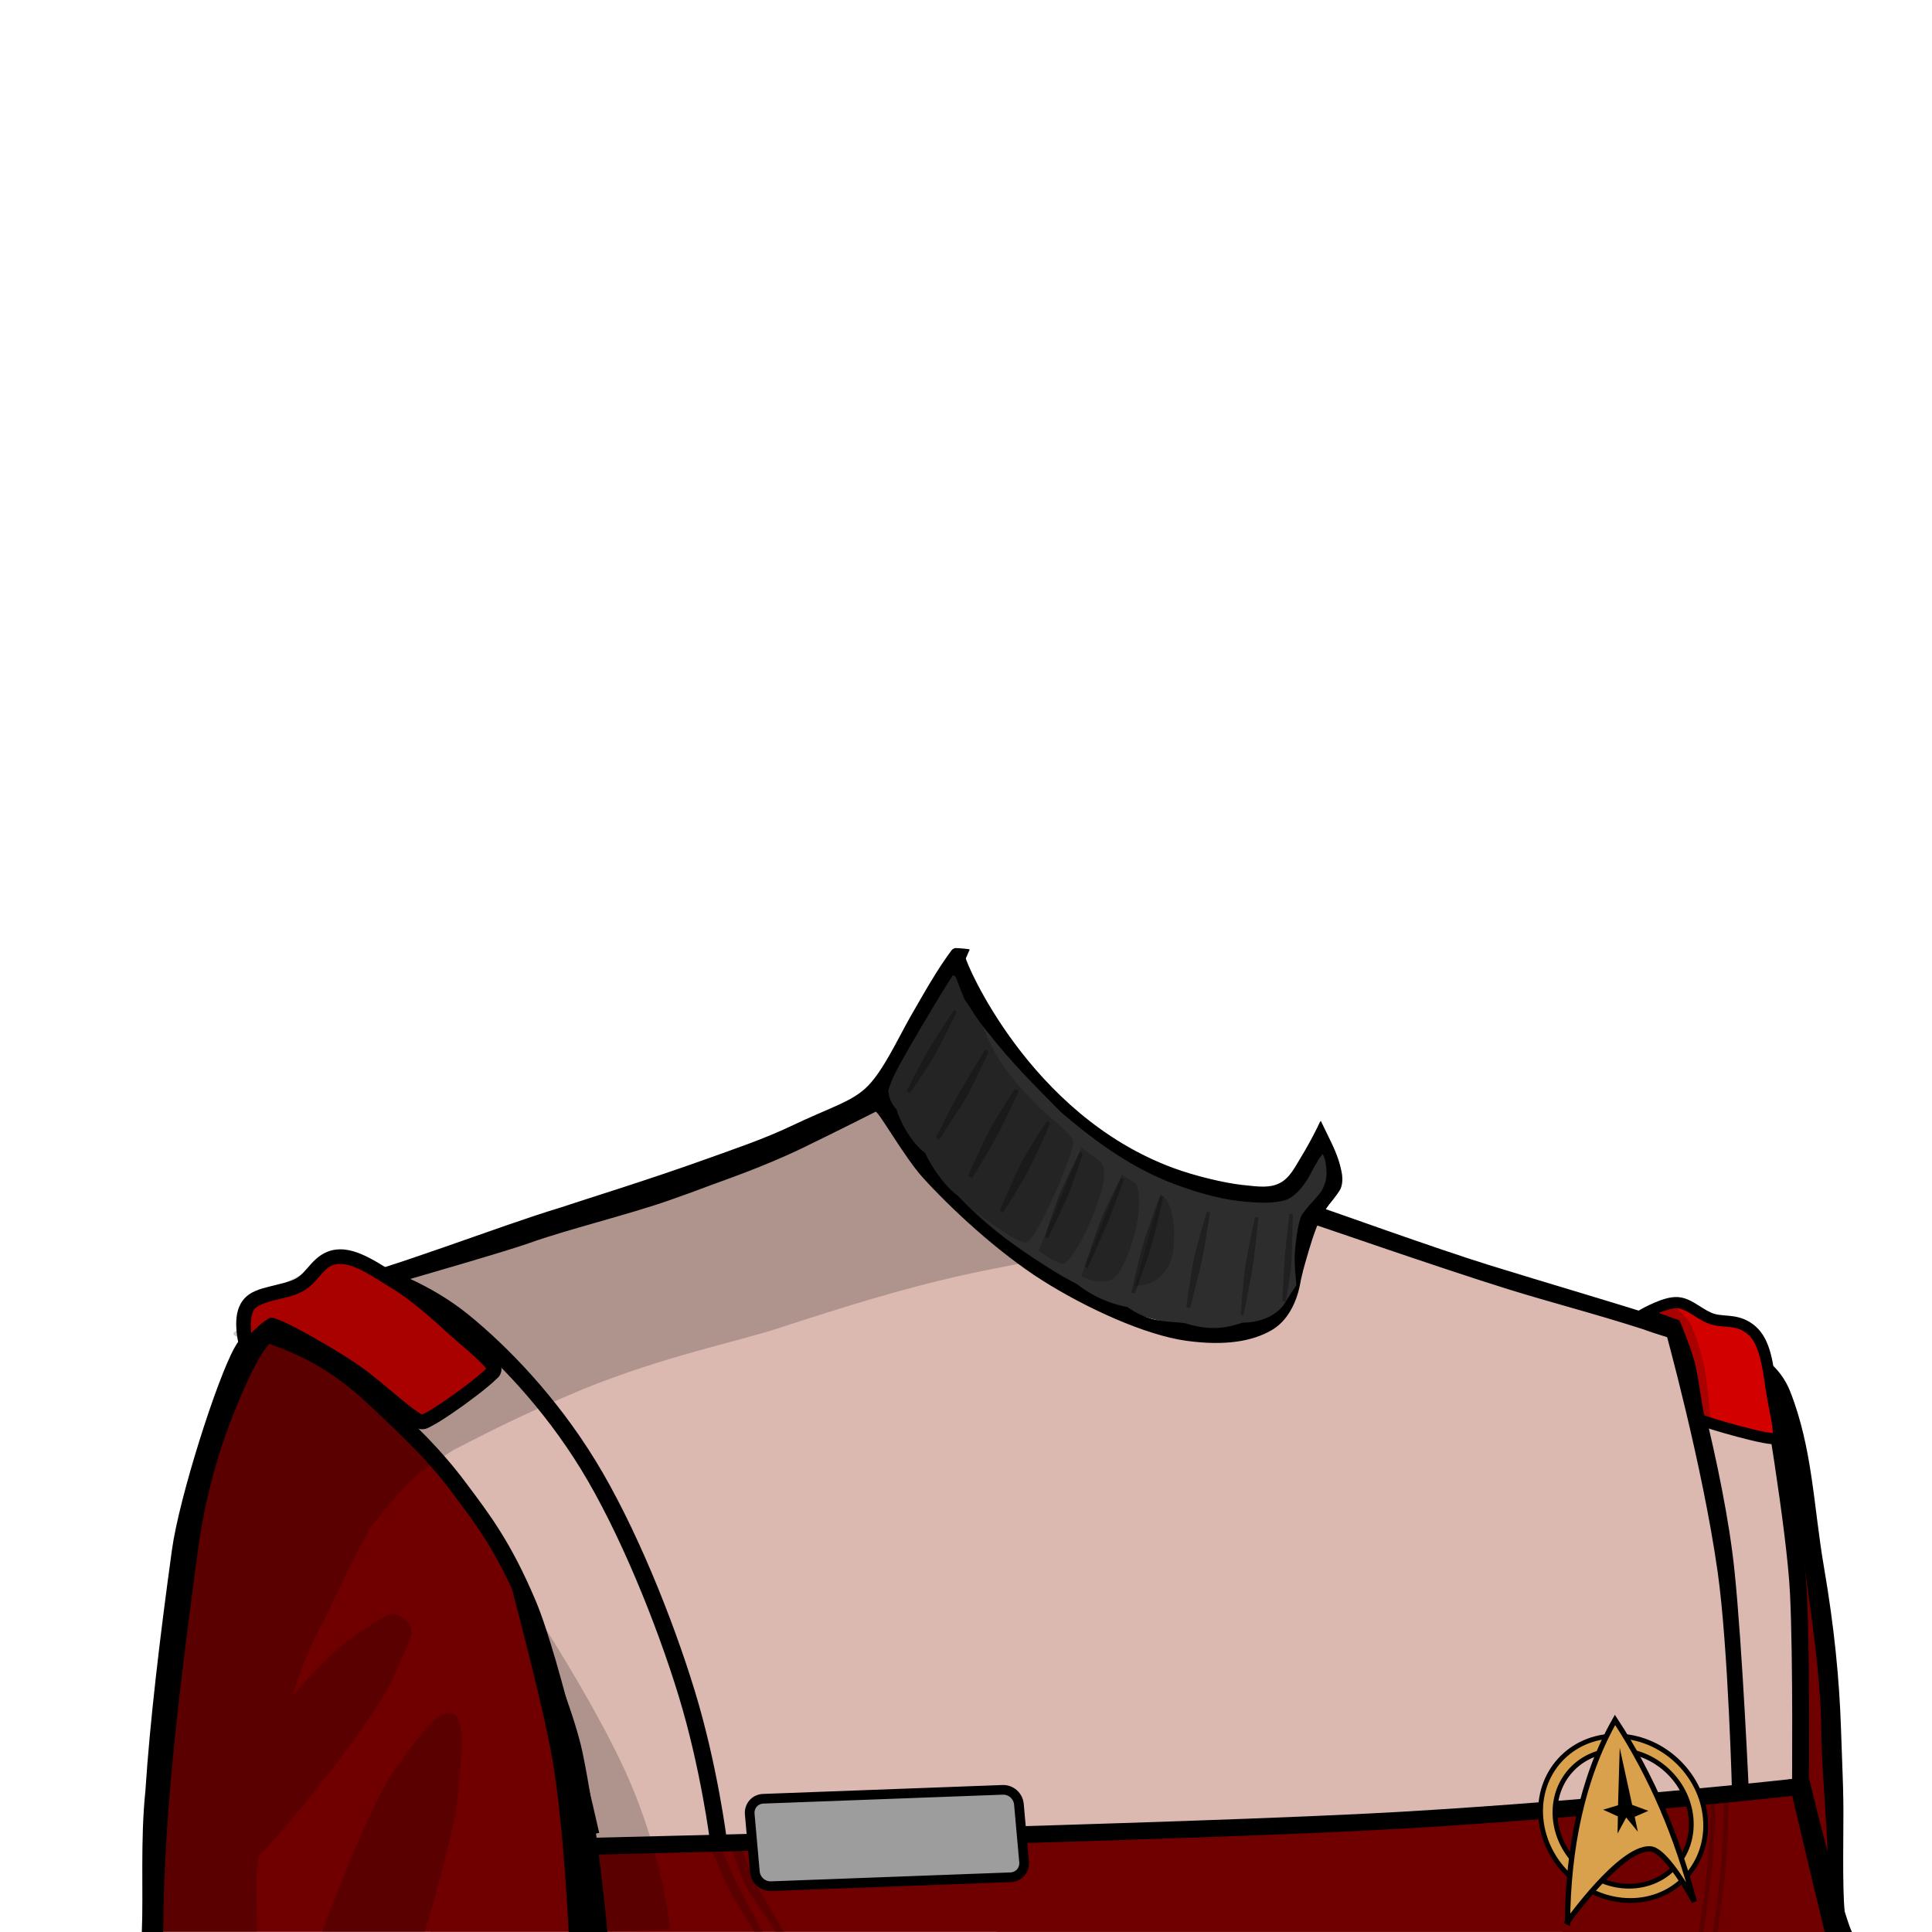
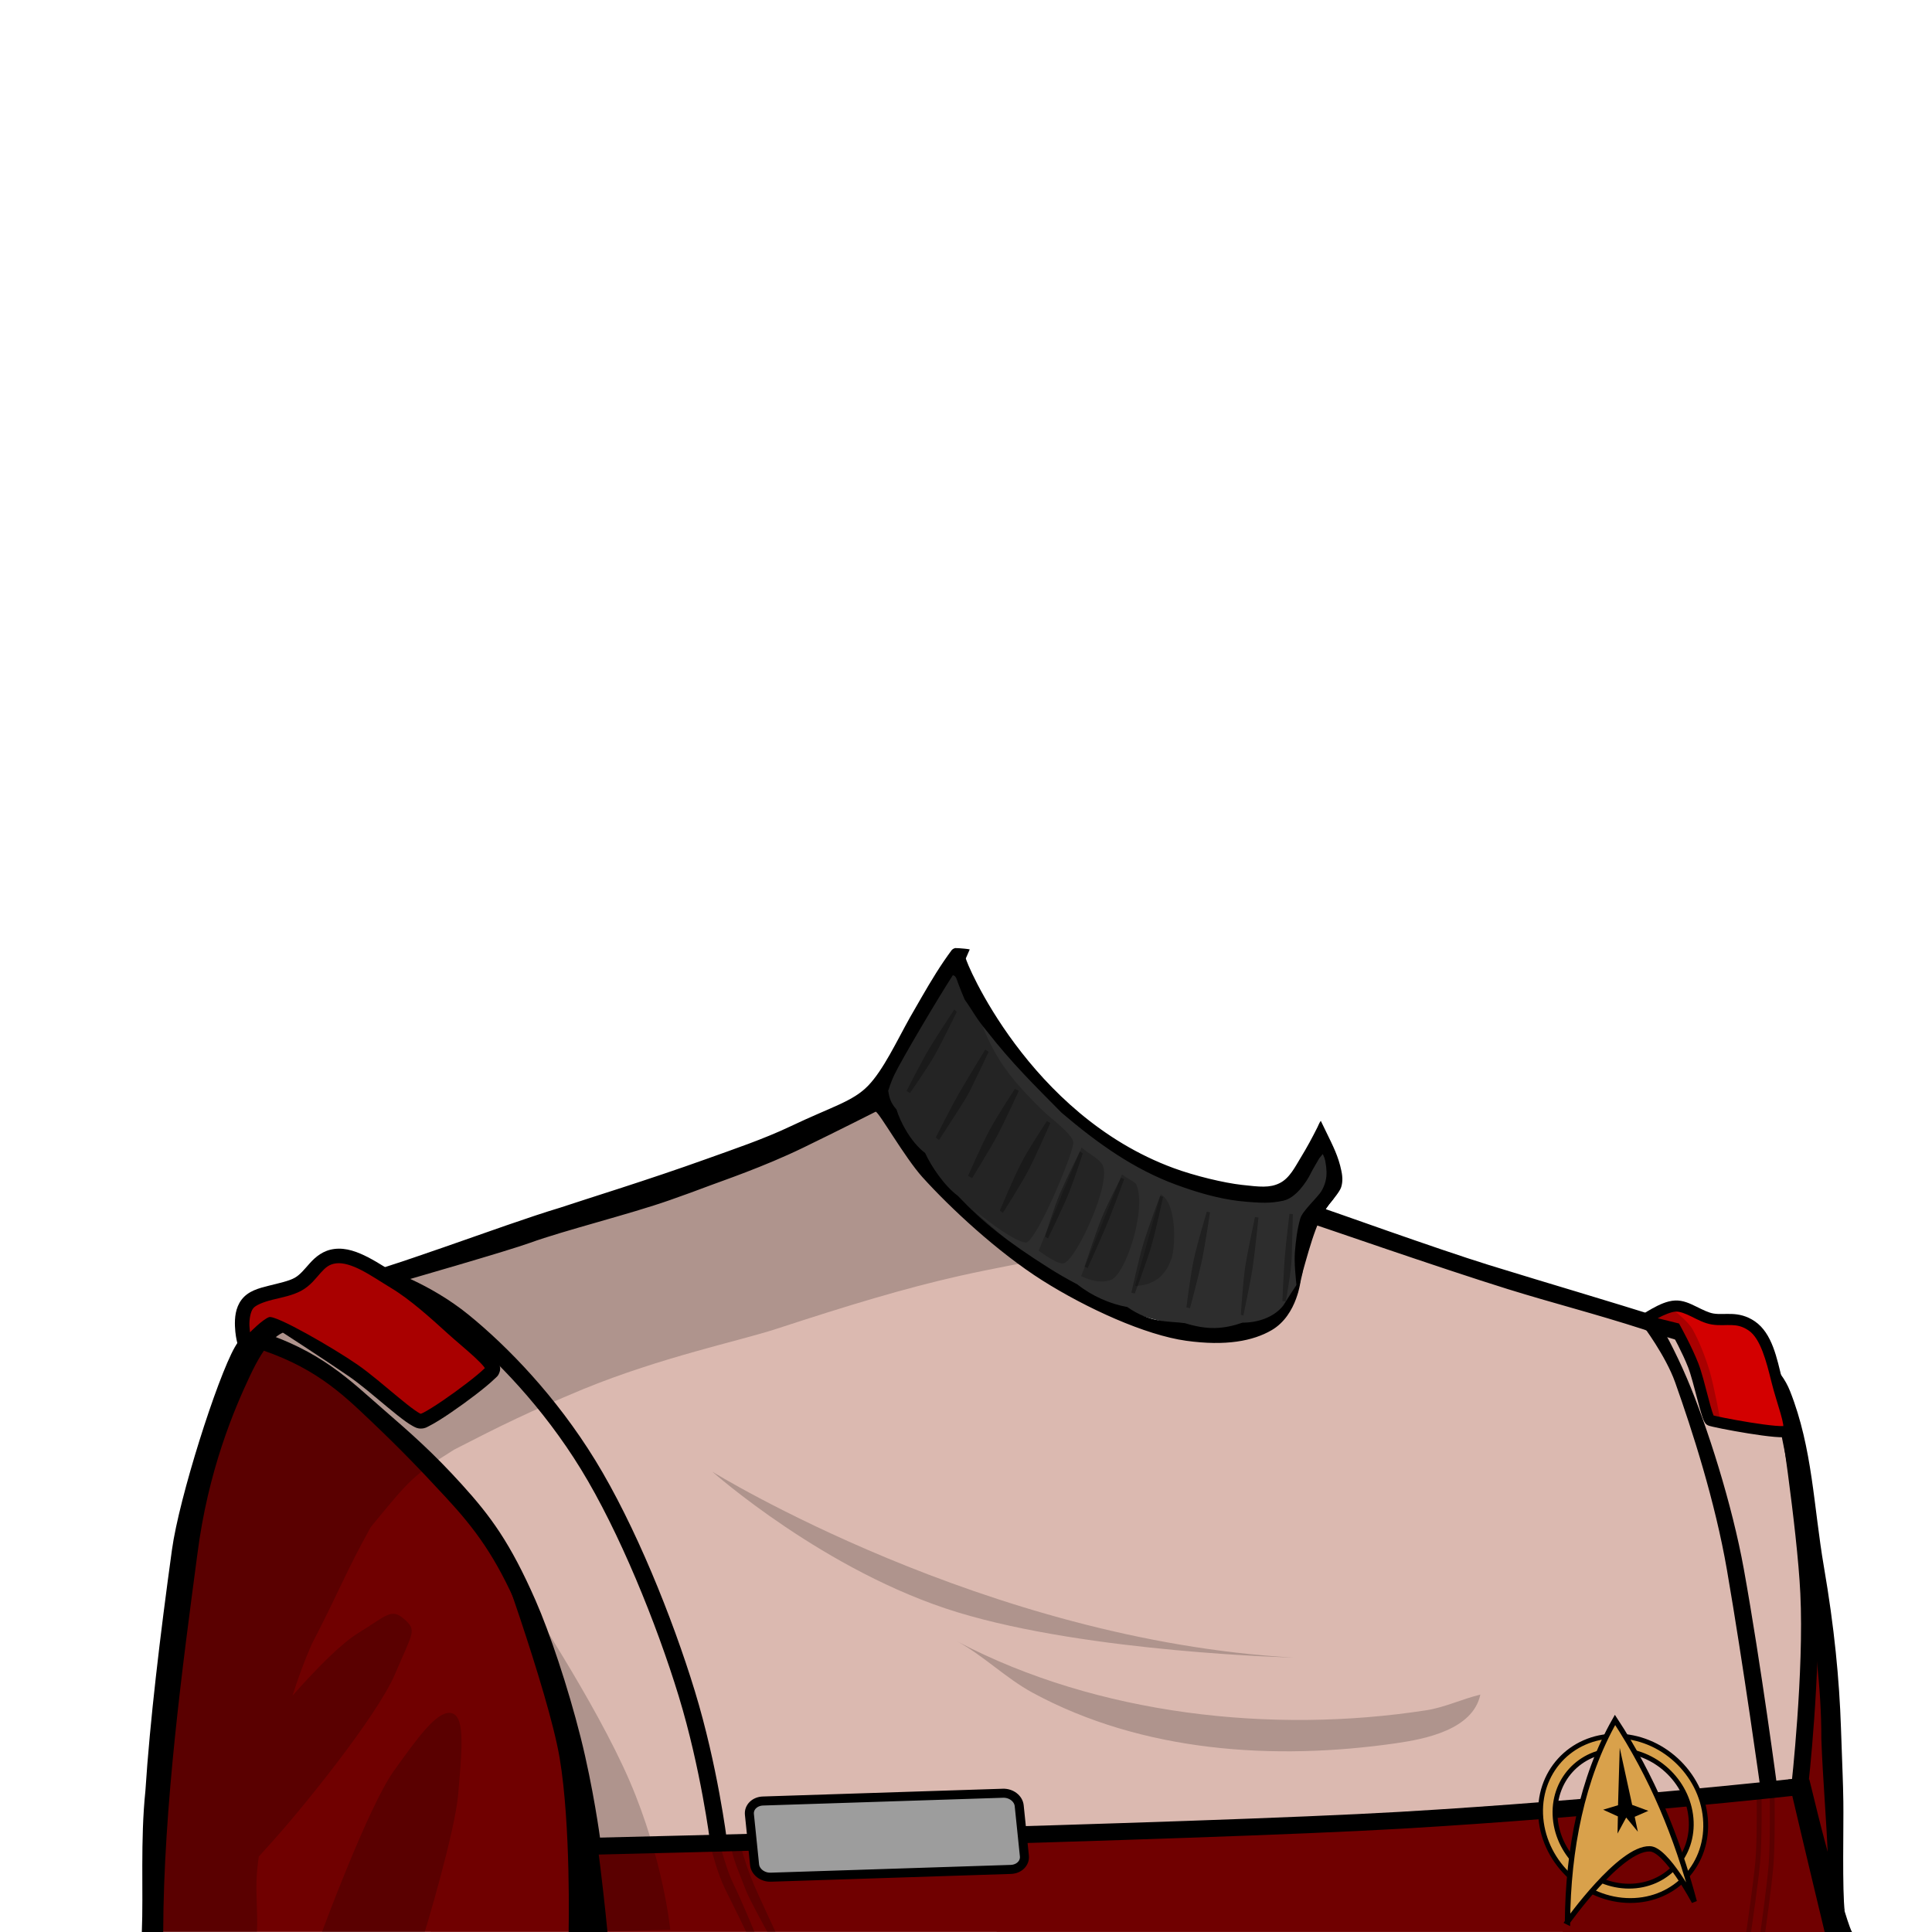
<svg xmlns="http://www.w3.org/2000/svg" width="400" height="400" viewBox="0 0 400 400" version="1.1" id="svg1" xml:space="preserve">
  <defs id="defs1" />
  <g id="layer2">
    <path id="path283350" style="fill:#700000;fill-opacity:1;fill-rule:nonzero;stroke:none;stroke-width:1.333" d="m 181.266,224.948 c -1.276,1.232 -5.077,3.965 -6.292,4.488 -2.6,1.118 -10.234,3.495 -11.622,4.221 -8.608,4.501 -17.415,6.875 -31.688,15.058 -16.347,4.407 -44.528,13.603 -56.77,17.49 -12.242,3.887 -16.063,6.1 -19.564,8.227 -13.77,16.453 -14.431,36.594 -17.4,53.391 -2.121,11.892 -2.523,23.354 -4.053,37.848 -1.993,13.076 -2.627,24.691 -1.938,34.297 L 382.149,400 c -1.248,-5.104 -1.459,-10.174 -1.892,-12.342 -0.915,-4.576 0.356,-26.74 -1.867,-42.561 -2.125,-15.122 -3.418,-33.147 -10.938,-58.808 -0.264,-0.899 -9.517,-8.472 -11.933,-8.036 -2.394,0.432 -6.28,-1.426 -7.109,-1.847 -3.161,-1.608 -6.229,-1.873 -12.152,-4.085 -9.042,-3.377 -20.655,-7.454 -34.15,-11.209 -9.404,-3.537 -27.398,-7.139 -28.546,-9.415 -3.182,5.423 -3.911,6.634 -4.106,9.84 -1.039,2.986 -2.344,12.376 -9.927,14.239 -7.583,1.863 -9.863,2.773 -24.453,-1.886 -14.59,-4.659 -25.938,-15.176 -39.195,-26.105 -5.39,-9.473 -10.631,-12.323 -11.208,-15.24 -0.675,-2.333 -2.998,-5.649 -3.406,-7.596 z" />
-     <path style="fill:#dbb9b0;stroke:none;stroke-width:1px;stroke-linecap:butt;stroke-linejoin:miter;stroke-opacity:1;fill-opacity:1" d="m 119.759,381.892 136.653,-3.679 88.831,-5.314 27.249,-3.27 -0.272,-49.457 -2.18,-30.655 -1.362,-3.679 -27.249,-12.807 -56.678,-16.758 -13.624,-3.542 -1.499,5.586 -0.545,5.041 -0.409,4.36 -5.041,4.905 -9.128,3.406 -24.66,-4.087 -19.619,-11.989 -17.984,-16.758 -11.036,-16.077 -34.742,15.396 -37.74,12.534 -35.423,11.172 -9.81,4.496 -9.128,5.041 8.856,3.542 16.758,12.534 15.396,17.031 12.262,18.665 7.221,24.388 z" id="path17" />
+     <path style="fill:#dbb9b0;fill-opacity:1;stroke:none;stroke-width:1px;stroke-linecap:butt;stroke-linejoin:miter;stroke-opacity:1" d="m 119.759,381.892 136.653,-3.679 88.831,-5.314 27.249,-3.27 1.462,-43.484 -3.914,-36.628 -1.362,-3.679 -27.249,-12.807 -56.678,-16.758 -13.624,-3.542 -1.499,5.586 -0.545,5.041 -0.409,4.36 -5.041,4.905 -9.128,3.406 -24.66,-4.087 -19.619,-11.989 -17.984,-16.758 -11.036,-16.077 -34.742,15.396 -37.74,12.534 -35.423,11.172 -9.81,4.496 -10.082,6.812 8.72,2.452 16.349,12.398 16.894,16.486 12.262,18.665 7.221,24.388 z" id="path17" />
    <path d="m 223.655,268.067 c 9.064,4.17 31.776,9.418 33.751,8.818 1.975,-0.6 4.951,-0.027 8.067,-3.933 3.116,-3.906 5.412,-10.802 4.024,-14.488 -1.388,-3.688 4.085,-9.514 4.085,-9.514 l 3.474,-6.216 -4.768,-8.012 -0.185,0.152 -3.812,10.873 -5.225,2.259 -3.297,-0.307 -3.199,-0.54 c -10.873,-1.412 -25.983,-10.591 -35.02,-17.228 -9.039,-6.637 -22.108,-29.155 -22.108,-29.155 l -1.279,-2.016 -1.172,1.039 -8.318,13.653 c -6.574,9.126 -6.095,15.037 -3.831,19.207 1.255,2.113 4.592,7.275 7.636,10.997 11.184,10.303 17.263,14.768 31.179,24.411 z" style="fill:#2d2d2d;fill-opacity:1;fill-rule:nonzero;stroke:none;stroke-width:1.333" id="path283406" />
    <path d="m 276.073,242.231 c 0.331,0.753 0.6,1.593 0.683,2.789 0.224,3.213 -1.1,3.249 -2.696,5.944 -2.387,4.032 -4.059,11.906 -5.525,16.314 -0.294,-2.989 -0.623,-5.882 -0.43,-8.153 0.196,-2.313 0.449,-4.564 1.104,-6.844 0.465,-1.623 3.623,-4.367 4.415,-5.741 1.599,-2.768 0.995,-5.079 0.372,-8.043 0.239,0.32 0.437,0.327 0.74,0.593 0.36,1.305 0.901,2.147 1.337,3.14" style="fill:#000000;fill-opacity:1;fill-rule:nonzero;stroke:none;stroke-width:1.333" id="path283442" />
    <path id="path283466" style="fill:#000000;fill-opacity:1;fill-rule:nonzero;stroke:none;stroke-width:1.333" d="m 190.99,243.728 c 5.683,6.302 15.583,15.537 24.836,21.383 9.16,5.787 21.307,11.307 29.752,12.479 8.223,1.141 13.841,0.051 17.693,-2.189 5.423,-3.154 6.052,-10.603 6.052,-10.603 0,0 -1.068,1.331 -3.641,5.514 -1.988,2.492 -5.373,3.538 -8.421,3.527 -4.011,1.378 -7.269,1.552 -11.945,0.106 -3.353,-0.465 -7.05,0.073 -11.919,-3.339 -3.514,-0.633 -7.251,-2.233 -10.34,-4.683 -2.02,-1.062 -3.981,-2.186 -5.821,-3.348 -8.77,-5.54 -13.679,-9.468 -18.943,-15.008 -2.855,-2.103 -5.572,-6.247 -6.75,-8.84 -2.971,-2.265 -5.13,-6.374 -5.938,-9.033 -1.22,-1.351 -1.493,-2.471 -1.717,-3.861 0.175,-0.362 0.325,-1.319 1.371,-3.494 1.444,-3.004 8.833,-15.524 12.02,-20.438 0.7,0.144 0.813,0.933 1.045,1.549 0.444,1.173 0.91,2.335 1.398,3.488 1.864,2.637 2.304,3.791 4.537,6.473 5.26,6.738 9.894,11.263 15.535,16.969 7.519,6.396 14.981,11.703 23.771,14.926 4.121,1.512 8.538,2.826 12.896,3.344 4.817,0.495 6.635,0.492 9.238,-0.062 2.603,-0.554 4.791,-3.907 5.533,-5.383 0.742,-1.476 1.164,-2.057 1.908,-3.396 l 0.73,-0.879 1.516,3.473 0.258,4.094 c 0,0 -3.182,6.768 -2.496,5.771 l 2.027,-2.943 c 0.878,-1.028 2.195,-2.614 2.484,-3.486 0.282,-0.853 0.385,-1.917 0.055,-3.444 -0.612,-2.989 -1.73,-5.132 -3.095,-7.945 l -1.162,-2.395 c -0.305,0.392 -0.463,0.867 -0.682,1.307 -1.057,2.12 -2.217,4.26 -3.467,6.303 -1.177,1.928 -2.306,4.272 -4.373,5.293 -2.067,1.021 -4.115,0.775 -7.814,0.361 -3.699,-0.413 -9.71,-1.848 -14.152,-3.484 -30.022,-11.057 -43.181,-43.017 -43,-43.43 l 0.805,-1.838 c -0.273,-0.091 -1.849,-0.236 -2.225,-0.25 l -0.779,-0.029 c -0.264,0.062 -0.51,0.197 -0.713,0.398 -2.283,3.062 -4.299,6.4 -6.25,9.781 l -2.443,4.246 c -2.696,4.821 -5.456,10.781 -8.624,14.065 -3.168,3.284 -7.483,4.326 -16.039,8.4 -5.585,2.659 -11.952,4.801 -17.381,6.753 -12.108,4.355 -24.736,8.224 -30.362,10.107 -12.356,3.701 -36.801,13.255 -46.025,14.996 -3.576,1.581 -6.536,4.895 -10.012,5.521 -5.151,0.857 -9.432,5.066 -11.297,8.342 -3.672,6.451 -11.524,31.129 -13.018,41.938 -2.479,17.947 -4.574,35.575 -5.504,49.967 C 29.037,381.02 29.709,391.801 29.363,400 h 4.428 c 0.059,-25.923 4.053,-55.482 7.055,-78.102 2.221,-17.53 7.717,-30.28 10.922,-37.08 3.161,-6.707 5.848,-9.355 8.875,-9.373 6.303,-0.038 15.053,3.626 18.162,6.176 3.13,2.811 10.561,8.55 13.1,11.217 -3.599,-6.234 -7.082,-10.633 -12.031,-15.25 -5.483,-3.356 -9.016,-4.98 -9.895,-5.414 -1.581,-0.781 -0.77,-2.827 2.193,-4.129 0.377,-0.166 3.402,-0.549 5.236,-1.076 8.539,-2.455 27.934,-8.06 32.318,-9.652 7.056,-2.563 20.619,-5.918 28.881,-8.82 2.982,-1.048 5.832,-2.079 8.51,-3.101 2.157,-0.823 11.014,-3.819 19.143,-7.764 7.609,-3.694 15.042,-7.467 15.042,-7.467 0.702,0.113 6.036,9.515 9.688,13.565 z m 82.793,6.376 -1.783,3.374 c 0.593,0.154 26.205,9.073 40.18,13.419 9.379,2.916 17.788,5.014 28.16,8.357 2.169,0.846 7.446,2.39 8.285,2.592 3.733,0.899 16.235,5.358 18.044,10.074 1.944,6.002 6.081,29.981 7.534,40.568 1.453,10.588 2.913,20.889 2.887,31.492 0.297,8.524 1.096,17.047 1.393,25.57 1.371,5.604 3.457,10.289 3.457,10.289 -0.553,-4.432 -0.219,-17.994 -0.295,-22.785 -0.076,-4.791 -0.15,-5.173 -0.492,-15.285 -0.342,-10.112 -1.375,-20.84 -3.527,-33.35 -2.152,-12.509 -2.332,-24.56 -7.013,-36.395 -3.859,-9.755 -16.38,-12.039 -25.55,-14.857 -12.908,-4.101 -23.733,-7.219 -36.792,-11.257 -10.679,-3.302 -33.84,-11.647 -34.487,-11.808 z" />
    <path id="path21859" style="fill:#000000;fill-opacity:1;stroke:none;stroke-width:1px;stroke-linecap:butt;stroke-linejoin:miter;stroke-opacity:1" d="M 370.268 368.4 C 374.067 384.622 377.777 400 377.777 400 L 383.451 400 C 383.451 400 382.804 399.812 377.777 381.088 C 376.994 378.17 375.859 373.589 374.598 368.4 L 370.268 368.4 z " />
    <path id="path21908" style="color:#000000;fill:#000000;fill-opacity:0.3;-inkscape-stroke:none" d="m 266.971,251.305 c 0,0 -0.709,5.861 -0.959,8.884 -0.251,3.023 -0.503,9.211 -0.503,9.211 l 0.691,0.016 c 0,0 1.138,-6.037 1.235,-9.063 0.101,-3.179 0.229,-8.991 0.229,-8.991 z m -7.141,0.669 c 0,0 -1.541,7.212 -2.015,10.277 -0.474,3.065 -0.911,9.951 -0.911,9.951 l 0.514,0.179 c 0,0 1.425,-6.702 1.898,-9.767 0.474,-3.064 1.236,-10.542 1.236,-10.542 z m -9.977,-1.103 c 0,0 -1.977,6.599 -2.674,9.832 -0.697,3.232 -1.548,9.979 -1.548,9.979 l 0.743,0.169 c 0,0 1.726,-6.458 2.423,-9.69 0.697,-3.232 1.715,-10.16 1.715,-10.16 z m -9.676,-3.249 c 0,0 -2.526,6.742 -3.502,10.03 -0.975,3.287 -2.433,9.988 -2.433,9.988 l 0.706,0.152 c 0,0 2.414,-6.417 3.389,-9.705 0.975,-3.288 2.461,-10.272 2.461,-10.272 z m -8.077,-3.765 c 0,0 -2.808,5.327 -4.034,8.392 -1.226,3.065 -3.531,9.997 -3.531,9.997 l 0.645,0.282 c 0,0 3.139,-6.907 4.365,-9.971 1.226,-3.064 3.199,-8.457 3.199,-8.457 z m -8.515,-5.458 c 0,0 -2.865,5.765 -4.118,8.662 -1.254,2.897 -3.111,8.973 -3.111,8.973 l 0.622,0.335 c 0,0 2.683,-5.567 3.937,-8.465 1.254,-2.898 3.252,-9.089 3.252,-9.089 z m -6.826,-6.288 c 0,0 -3.797,5.716 -5.385,8.809 -1.588,3.093 -4.352,9.706 -4.352,9.706 l 0.609,0.452 c 0,0 3.805,-5.902 5.393,-8.994 1.588,-3.092 4.427,-9.561 4.427,-9.561 z m -6.642,-6.652 c 0,0 -3.561,5.437 -5.192,8.44 -1.632,3.003 -4.501,9.572 -4.501,9.572 l 0.852,0.426 c 0,0 3.553,-5.733 5.163,-8.744 1.61,-3.011 4.491,-9.31 4.491,-9.31 z m -6.121,-8.145 c 0,0 -3.506,5.701 -5.233,8.682 -1.728,2.981 -5.006,9.497 -5.006,9.497 l 0.644,0.544 c 0,0 4.903,-7.523 5.766,-9.013 0.864,-1.491 4.515,-9.25 4.515,-9.25 z m -6.4,-8.308 c 0,0 -3.584,5.391 -5.2,8.093 -1.616,2.702 -4.704,8.79 -4.704,8.79 l 0.694,0.401 c 0,0 3.515,-4.983 5.048,-7.685 1.533,-2.702 4.649,-9.115 4.649,-9.115 z" />
-     <path style="fill:#000000;fill-opacity:1;stroke:none;stroke-width:1px;stroke-linecap:butt;stroke-linejoin:miter;stroke-opacity:1" d="m 102.6,316.312 c 0,0 9.466,34.291 11.82,48.227 C 116.775,378.475 117.731,400 117.731,400 h 8.038 c 0,0 -2.183,-23.234 -5.201,-37.352 -3.018,-14.119 -17.967,-46.336 -17.967,-46.336 z" id="path24240" />
+     <path style="fill:#000000;fill-opacity:1;stroke:none;stroke-width:1px;stroke-linecap:butt;stroke-linejoin:miter;stroke-opacity:1" d="m 101.252,316.601 c 0,0 12.26,33.424 14.614,47.36 C 118.22,377.897 117.731,400 117.731,400 h 8.038 c 0,0 -2.183,-23.234 -5.201,-37.352 -3.018,-14.119 -19.316,-46.047 -19.316,-46.047 z" id="path24240" />
    <path style="fill:#000000;fill-opacity:0.2;stroke:none;stroke-width:1px;stroke-linecap:butt;stroke-linejoin:miter;stroke-opacity:1" d="m 108.265,329.882 c 0,0 15.055,22.577 22.057,38.773 7.002,16.196 8.449,30.872 8.449,30.872 L 121.986,400 c 0,0 -6.147,-41.371 -6.147,-43.262 0,-1.891 -7.575,-26.856 -7.575,-26.856 z" id="path29511" />
    <path style="fill:#d30000;stroke-width:0.529;fill-opacity:1" id="path1" d="" />
    <path style="fill:none;stroke:#000000;stroke-width:3.5;stroke-linecap:butt;stroke-linejoin:miter;stroke-dasharray:none;stroke-opacity:1" d="m 121.387,382.274 c 0,0 126.597,-2.969 168.401,-5.395 41.804,-2.426 82.466,-6.936 82.466,-6.936" id="path7" />
-     <path style="color:#000000;fill:#000000;-inkscape-stroke:none" d="m 348.482,275.316 -3.755,-0.071 c 0,0 7.736,27.864 10.894,50.199 2.216,15.669 2.993,46.244 2.993,46.244 l 3.5,-0.029 c 0,0 -1.353,-30.461 -2.999,-46.402 -2.216,-21.46 -10.633,-49.941 -10.633,-49.941 z m 19.046,10.26 -2.904,0.265 c 0,0 5.329,30.591 5.984,44.225 0.656,13.644 0.406,39.684 0.406,39.684 l 3.5,0.033 c 0,0 0.258,-25.986 -0.41,-39.885 -0.668,-13.908 -6.576,-44.322 -6.576,-44.322 z" id="path15" />
-     <path style="color:#000000;fill:#000000;-inkscape-stroke:none" d="m 79.92,262.779 -1.057,3.338 c 0,0 8.43,2.689 15.986,8.844 7.711,6.28 17.534,16.361 25.432,29.23 7.887,12.853 15.638,31.909 20.242,46.994 4.587,15.031 6.488,30.15 6.488,30.15 l 3.473,-0.436 c 0,0 -1.914,-15.338 -6.613,-30.736 -4.683,-15.344 -12.451,-34.513 -20.607,-47.805 -8.147,-13.276 -18.203,-23.596 -26.205,-30.113 -8.157,-6.643 -17.139,-9.467 -17.139,-9.467 z m -26.006,11.168 -1.014,3.35 c 12.612,3.819 18.89,9.133 24.916,14.854 6.084,5.775 10.699,10.089 15.746,16.812 5.145,6.855 9.102,11.98 14.094,23.748 2.409,5.679 5.718,17.68 8.35,28.121 2.632,10.441 4.633,19.398 4.633,19.398 l 3.416,-0.764 c 0,0 -2.011,-8.997 -4.656,-19.49 -2.645,-10.493 -5.877,-22.403 -8.52,-28.633 -5.112,-12.05 -9.384,-17.644 -14.518,-24.482 -5.231,-6.97 -10.061,-11.484 -16.135,-17.25 -6.131,-5.82 -13.133,-11.674 -26.312,-15.664 z" id="path16" />
-     <g id="g24">
+     <path style="color:#000000;fill:#000000;-inkscape-stroke:none" d="m 346.555,275.316 -6.452,-0.938 c 0,0 4.762,6.31 6.725,11.842 3.535,9.965 8.252,24.546 10.72,38.839 3.372,19.523 6.983,45.562 6.983,45.562 l 3.5,-0.029 c 0,0 -3.416,-25.926 -6.989,-45.721 -2.397,-13.282 -7.57,-29.63 -11.781,-39.504 -2.549,-5.977 -5.114,-10.437 -5.114,-10.437 z m 25.102,20.278 -3.562,-4.961 c 0,0 3.99,25.662 4.645,39.297 0.792,16.097 -1.863,39.82 -1.863,39.82 l 3.5,0.033 c 0,0 2.663,-23.67 1.859,-40.021 -0.668,-13.908 -4.579,-34.168 -4.579,-34.168 z" id="path15" />
+     <path style="color:#000000;fill:#000000;-inkscape-stroke:none" d="m 79.92,262.779 -1.057,3.338 c 0,0 8.43,2.689 15.986,8.844 7.711,6.28 17.534,16.361 25.432,29.23 7.887,12.853 15.638,31.909 20.242,46.994 4.587,15.031 6.488,30.15 6.488,30.15 l 3.473,-0.436 c 0,0 -1.914,-15.338 -6.613,-30.736 -4.683,-15.344 -12.451,-34.513 -20.607,-47.805 -8.147,-13.276 -18.203,-23.596 -26.205,-30.113 -8.157,-6.643 -17.139,-9.467 -17.139,-9.467 z m -26.777,12.709 -1.014,3.35 c 12.612,3.819 18.505,9.518 24.531,15.239 6.084,5.775 10.037,9.87 15.746,16.042 5.963,6.446 10.258,12.186 14.977,23.137 2.442,5.665 5.99,17.135 8.622,27.576 2.632,10.441 4.633,19.398 4.633,19.398 l 3.609,0.392 c 0,0 -1.387,-10.426 -4.031,-20.919 -2.645,-10.493 -6.422,-21.722 -9.337,-28.36 C 105.616,319.359 101.565,313.902 95.614,307.336 89.762,300.879 85.4,297.022 79.07,291.538 72.667,285.99 66.323,279.479 53.143,275.489 Z" id="path16" />
+     <g id="g24" transform="rotate(-5.850275,354.0356,274.5422)">
      <path style="fill:#d30000;fill-opacity:1;stroke:none;stroke-width:2.286;stroke-linecap:butt;stroke-linejoin:miter;stroke-dasharray:none;stroke-opacity:1" d="m 340.469,271.98 c 0,0 4.284,-2.431 6.846,-2.285 2.562,0.146 4.829,2.769 7.448,3.463 2.618,0.694 5.11,-0.111 7.893,2.253 2.783,2.364 3.364,7.386 3.986,11.813 0.622,4.427 1.28,10.522 1.28,10.522 l -15.842,-3.799 c 0,0 -1.38,-8.23 -2.33,-11.676 -0.949,-3.447 -2.883,-7.983 -2.883,-7.983 z" id="path9" />
      <path style="color:#000000;fill:#000000;stroke-width:0.914;-inkscape-stroke:none" d="m 347.377,268.546 c -1.668,-0.095 -3.429,0.558 -4.885,1.175 -1.456,0.617 -2.577,1.255 -2.577,1.255 l -2.183,1.239 2.359,0.851 5.897,2.127 c 0.198,0.471 1.81,4.268 2.67,7.387 0.435,1.577 0.858,4.396 1.238,6.838 0.19,1.221 0.373,2.351 0.558,3.242 0.093,0.446 0.182,0.829 0.293,1.165 0.055,0.168 0.113,0.323 0.201,0.493 0.088,0.17 0.177,0.379 0.525,0.603 0.247,0.159 0.319,0.164 0.484,0.228 0.165,0.064 0.363,0.134 0.6,0.216 0.475,0.162 1.1,0.364 1.832,0.59 1.464,0.451 3.353,0.999 5.252,1.507 1.899,0.508 3.804,0.976 5.327,1.266 0.761,0.145 1.423,0.246 1.98,0.282 0.279,0.018 0.529,0.023 0.794,-0.009 0.265,-0.032 0.588,-0.029 0.992,-0.449 0.712,-0.74 0.609,-1.473 0.574,-2.258 -0.035,-0.785 -0.174,-1.687 -0.353,-2.689 -0.358,-2.005 -0.889,-4.394 -1.191,-6.54 -0.619,-4.405 -1.051,-9.705 -4.382,-12.535 -1.568,-1.332 -3.17,-1.814 -4.583,-2.011 -1.413,-0.197 -2.632,-0.177 -3.753,-0.474 -1.048,-0.278 -2.196,-1.027 -3.435,-1.803 -1.239,-0.776 -2.593,-1.602 -4.235,-1.695 z m -0.123,2.3 c 0.92,0.053 1.979,0.61 3.169,1.355 1.19,0.745 2.484,1.656 4.054,2.072 1.498,0.397 2.834,0.361 4.017,0.526 1.183,0.165 2.219,0.462 3.434,1.494 2.235,1.899 2.965,6.645 3.59,11.093 0.32,2.281 0.862,4.7 1.205,6.624 0.172,0.962 0.292,1.804 0.318,2.385 0.007,0.147 -0.017,0.201 -0.031,0.302 -0.393,-0.03 -0.95,-0.106 -1.628,-0.235 -1.423,-0.271 -3.297,-0.729 -5.166,-1.229 -1.868,-0.5 -3.737,-1.042 -5.171,-1.484 -0.717,-0.221 -1.328,-0.418 -1.768,-0.568 -0.167,-0.057 -0.281,-0.099 -0.393,-0.141 -0.06,-0.191 -0.134,-0.479 -0.212,-0.853 -0.166,-0.8 -0.346,-1.914 -0.535,-3.127 -0.378,-2.426 -0.781,-5.23 -1.296,-7.099 -0.988,-3.585 -2.933,-8.129 -2.933,-8.129 l -0.197,-0.462 -4.277,-1.542 c 1.315,-0.55 2.94,-1.033 3.819,-0.983 z" id="path8" />
      <path style="fill:#000000;fill-opacity:0.2;stroke:none;stroke-width:0.914px;stroke-linecap:butt;stroke-linejoin:miter;stroke-opacity:1" d="m 346.773,274.369 -6.042,-2.368 2.955,-1.893 2.227,-0.44 c 0,0 3.491,2.948 4.499,5.267 1.008,2.32 2.046,5.892 2.625,9.03 0.579,3.138 1.133,10.153 1.133,10.153 l -2.413,-0.555 c 0,0 -1.701,-8.509 -1.698,-9.666 0.003,-1.157 -3.288,-9.53 -3.288,-9.53 z" id="path10" />
    </g>
-     <g id="g23">
+     <g id="g23" transform="translate(-0.2724882,-0.1362441)">
      <path style="fill:#d30000;fill-opacity:1;stroke:none;stroke-width:3;stroke-linecap:butt;stroke-linejoin:miter;stroke-dasharray:none;stroke-opacity:1" d="m 50.746,277.337 c 0,0 -1.13,-4.759 0.741,-7.218 1.871,-2.459 7.46,-2.402 10.509,-4.102 3.049,-1.7 3.89,-5.356 7.722,-5.812 3.832,-0.456 8.297,2.896 12.378,5.357 4.081,2.461 8.425,6.41 11.776,9.464 3.351,3.053 8.898,7.269 8.419,8.683 -0.479,1.414 -13.131,10.648 -14.874,10.694 -1.743,0.047 -9.104,-7.125 -14.009,-10.514 C 68.503,280.5 57.99,274.109 57.99,274.109 Z" id="path5" />
      <path style="color:#000000;fill:#000000;-inkscape-stroke:none" d="m 69.54,258.716 c -2.37,0.282 -3.946,1.656 -5.09,2.922 -1.145,1.266 -2.009,2.414 -3.185,3.07 -1.178,0.657 -3.26,1.1 -5.332,1.62 -2.072,0.521 -4.265,1.076 -5.64,2.883 -1.306,1.716 -1.431,3.827 -1.377,5.487 0.054,1.66 0.371,2.984 0.371,2.984 l 0.417,1.76 1.652,-0.735 5.419,-3.992 c 0.831,0.506 11.179,7.23 15.781,10.409 2.334,1.613 5.397,4.241 8.086,6.467 1.344,1.113 2.596,2.124 3.672,2.888 0.538,0.382 1.029,0.703 1.506,0.953 0.476,0.25 0.891,0.492 1.637,0.472 0.855,-0.023 1.179,-0.285 1.758,-0.578 0.579,-0.293 1.244,-0.679 1.986,-1.14 1.485,-0.923 3.265,-2.141 5.007,-3.402 1.742,-1.261 3.441,-2.563 4.761,-3.661 0.66,-0.549 1.224,-1.044 1.668,-1.48 0.444,-0.436 0.772,-0.56 1.074,-1.452 0.237,-0.701 0.061,-1.294 -0.133,-1.738 -0.194,-0.443 -0.451,-0.815 -0.75,-1.196 -0.6,-0.762 -1.393,-1.546 -2.292,-2.377 -1.8,-1.662 -4.028,-3.482 -5.653,-4.963 -3.352,-3.054 -7.727,-7.055 -12.013,-9.639 -1.99,-1.2 -4.146,-2.671 -6.367,-3.819 -2.221,-1.149 -4.551,-2.03 -6.963,-1.743 z m 0.354,2.98 c 1.42,-0.169 3.241,0.398 5.23,1.427 1.989,1.029 4.105,2.465 6.196,3.726 3.877,2.338 8.19,6.234 11.541,9.286 1.726,1.573 3.948,3.387 5.64,4.95 0.846,0.781 1.56,1.507 1.97,2.029 0.108,0.137 0.128,0.189 0.189,0.286 -0.071,0.104 0.005,-0.025 -0.124,0.102 -0.346,0.34 -0.864,0.799 -1.484,1.315 -1.242,1.033 -2.904,2.307 -4.602,3.536 -1.698,1.23 -3.439,2.418 -4.831,3.284 -0.696,0.433 -1.309,0.786 -1.758,1.013 -0.449,0.227 -0.902,0.266 -0.483,0.254 0.31,-0.008 0.116,0.019 -0.163,-0.128 -0.279,-0.147 -0.688,-0.405 -1.162,-0.742 -0.948,-0.673 -2.171,-1.657 -3.498,-2.755 -2.654,-2.196 -5.723,-4.847 -8.294,-6.624 -5.005,-3.457 -16.919,-10.335 -18.296,-9.818 -1.377,0.518 -3.928,3.135 -3.928,3.135 -0.026,-0.266 -0.114,-1.067 -0.124,-1.371 -0.043,-1.335 0.202,-2.831 0.767,-3.574 0.496,-0.652 2.033,-1.299 3.986,-1.79 1.953,-0.491 4.188,-0.868 6.059,-1.911 1.873,-1.044 2.954,-2.574 3.95,-3.675 0.996,-1.101 1.757,-1.782 3.219,-1.956 z" id="path4" />
    </g>
-     <path id="path283456" style="display:inline;opacity:0.2;fill:#000000;fill-opacity:1;fill-rule:nonzero;stroke:none;stroke-width:1.333" d="m 198.27,198.578 c -5.871,7.582 -9.131,13.072 -12.942,20.694 -2.587,4.988 -8.511,9.588 -10.261,10.44 -1.456,0.71 -7.921,4.292 -10.386,5.328 -13.208,5.553 -71.795,25.456 -83.555,29.212 -0.74,0.236 -4.019,-2.376 -6.637,-3.334 -2.262,-0.828 -4.986,-1.029 -6.949,0.199 -1.485,0.929 -13.945,7.333 -15.551,8.136 -1.451,0.726 -0.627,5.071 -1.269,5.355 -6.939,2.888 3.79,1.852 0.886,4.459 -9.816,11.622 -6.08,17.552 -10.976,36.053 -3.949,17.256 -5.046,35.594 -6.633,50.428 -1.108,6.505 -0.997,8.399 -2.473,17.393 0.118,5.331 -0.859,8.657 -0.283,11.867 l 0.24,0.479 c 0.447,2.493 1.181,2.085 1.541,4.68 h 20.166 c 0.196,-3.433 -0.167,-7.002 -0.09,-10.297 0.042,-1.774 0.235,-3.53 0.482,-5.281 0.404,-0.464 0.823,-0.934 1.264,-1.41 7.255,-7.835 23.254,-27.691 26.951,-36.406 3.697,-8.715 4.564,-8.992 1.891,-11.348 -2.673,-2.355 -3.583,-0.757 -9.455,2.836 -3.628,2.22 -8.837,7.531 -13.672,13.014 1.147,-3.628 2.456,-7.188 3.973,-10.648 5.683,-10.92 7.045,-14.963 12.229,-24.254 8.062,-9.835 8.68,-10.665 17.275,-16.047 9.831,-5.058 15.434,-7.809 26.709,-12.521 16.215,-6.638 32.369,-9.98 40.027,-12.486 14.941,-4.889 26.387,-8.362 37.93,-10.966 6.58,-1.484 15.66,-3.136 15.66,-3.136 0,0 -4.665,-2.788 -12.878,-10.618 3.89,3.128 8.864,6.729 10.886,6.85 2.102,0.126 10.148,-19.062 9.845,-20.812 -0.303,-1.75 -4.642,-4.835 -6.65,-6.814 -8.344,-8.224 -11.492,-13.09 -15.242,-26.775 z m 25.654,38.996 -8.891,21.371 c 2.462,1.759 4.435,2.902 5.291,2.584 2.648,-0.991 10.236,-17.37 7.781,-20.619 -0.899,-1.191 -2.558,-1.937 -4.182,-3.336 z m 8.369,5.57 -8.463,21.055 c 2.268,1.092 4.331,1.483 6.217,0.768 2.976,-1.13 7.33,-14.378 5.285,-19.586 -0.292,-0.744 -1.587,-1.101 -3.039,-2.236 z m 8.025,4.119 -5.324,18.99 c 4.692,-0.183 6.587,-2.904 7.549,-5.693 0.816,-2.365 1.196,-11.296 -2.225,-13.297 z M 93.066,354.637 c -2.814,-0.078 -6.611,5.147 -11.551,12.051 C 76.246,374.051 66.666,400 66.666,400 h 21.277 c 0,0 6.296,-20.767 6.926,-28.617 0.63,-7.85 1.61,-15.804 -1.252,-16.658 -0.179,-0.053 -0.363,-0.083 -0.551,-0.088 z" />
-     <path style="color:#000000;fill:#000000;fill-opacity:0.2;-inkscape-stroke:none" d="m 153.271,381.852 -1.9,0.625 c 0,0 0.547,1.66 1.25,3.574 0.703,1.914 1.516,4.027 2.256,5.223 1.117,1.805 5.73,8.727 5.73,8.727 h 1.684 c 0,0 -4.641,-8.046 -5.713,-9.777 -0.498,-0.805 -1.39,-2.984 -2.08,-4.861 -0.69,-1.877 -1.227,-3.51 -1.227,-3.51 z m -4.111,0.348 -1.854,0.748 c 0,0 2.07,5.135 3.576,8.115 1.515,2.999 5.352,8.938 5.352,8.938 h 1.711 c 0,0 -3.866,-7.048 -5.277,-9.84 -1.42,-2.81 -3.508,-7.961 -3.508,-7.961 z" id="path19" />
-     <path id="rect7" style="fill:#9d9d9d;fill-rule:evenodd;stroke:#000000;stroke-width:2;stroke-linecap:round;stroke-miterlimit:10" d="m 158.022,372.413 49.58,-1.846 c 1.703,-0.063 3.198,1.259 3.351,2.966 l 1.069,11.938 c 0.153,1.707 -1.095,3.132 -2.799,3.195 l -49.58,1.846 c -1.703,0.063 -3.198,-1.26 -3.351,-2.966 L 155.223,375.608 c -0.153,-1.707 1.095,-3.132 2.799,-3.195 z" />
-     <path style="color:#000000;fill:#000000;fill-opacity:0.2;-inkscape-stroke:none" d="m 356.919,372.773 c 0,0 -0.204,8.932 -0.576,13.408 C 355.97,390.657 354.659,400 354.659,400 h 0.99 c 0,0 1.31,-9.178 1.689,-13.734 0.379,-4.555 0.58,-13.471 0.58,-13.471 z m -2.697,0.43 c 0,0 -0.225,7.835 -0.625,12.252 -0.399,4.41 -1.875,14.545 -1.875,14.545 h 0.988 c 0,0 1.476,-9.958 1.883,-14.453 0.406,-4.488 0.627,-12.314 0.627,-12.314 z" id="path21" />
+     <path id="path283456" style="display:inline;opacity:0.2;fill:#000000;fill-opacity:1;fill-rule:nonzero;stroke:none;stroke-width:1.333" d="m 198.27,198.578 c -5.871,7.582 -9.131,13.072 -12.942,20.694 -2.587,4.988 -8.511,9.588 -10.261,10.44 -1.456,0.71 -7.921,4.292 -10.386,5.328 -13.208,5.553 -71.795,25.456 -83.555,29.212 -0.74,0.236 -4.019,-2.376 -6.637,-3.334 -2.262,-0.828 -4.986,-1.029 -6.949,0.199 -1.485,0.929 -13.945,7.333 -15.551,8.136 -1.451,0.726 -1.58,3.027 -1.269,5.355 0.009,4.932 0.886,4.459 0.886,4.459 -7.772,13.938 -6.08,17.552 -10.976,36.053 -3.949,17.256 -5.046,35.594 -6.633,50.428 -1.108,6.505 -0.997,8.399 -2.473,17.393 0.118,5.331 -0.859,8.657 -0.283,11.867 l 0.24,0.479 c 0.447,2.493 1.181,2.085 1.541,4.68 h 20.166 c 0.196,-3.433 -0.167,-7.002 -0.09,-10.297 0.042,-1.774 0.235,-3.53 0.482,-5.281 0.404,-0.464 0.823,-0.934 1.264,-1.41 7.255,-7.835 23.254,-27.691 26.951,-36.406 3.697,-8.715 4.564,-8.992 1.891,-11.348 -2.673,-2.355 -3.583,-0.757 -9.455,2.836 -3.628,2.22 -8.837,7.531 -13.672,13.014 1.147,-3.628 2.456,-7.188 3.973,-10.648 5.683,-10.92 7.045,-14.963 12.229,-24.254 8.062,-9.835 8.68,-10.665 17.275,-16.047 9.831,-5.058 15.434,-7.809 26.709,-12.521 16.215,-6.638 32.369,-9.98 40.027,-12.486 14.941,-4.889 26.387,-8.362 37.93,-10.966 6.58,-1.484 15.66,-3.136 15.66,-3.136 0,0 -4.665,-2.788 -12.878,-10.618 3.89,3.128 8.864,6.729 10.886,6.85 2.102,0.126 10.148,-19.062 9.845,-20.812 -0.303,-1.75 -4.642,-4.835 -6.65,-6.814 -8.344,-8.224 -11.492,-13.09 -15.242,-26.775 z m 25.654,38.996 -8.891,21.371 c 2.462,1.759 4.435,2.902 5.291,2.584 2.648,-0.991 10.236,-17.37 7.781,-20.619 -0.899,-1.191 -2.558,-1.937 -4.182,-3.336 z m 8.369,5.57 -8.463,21.055 c 2.268,1.092 4.331,1.483 6.217,0.768 2.976,-1.13 7.33,-14.378 5.285,-19.586 -0.292,-0.744 -1.587,-1.101 -3.039,-2.236 z m 8.025,4.119 -5.324,18.99 c 4.692,-0.183 6.587,-2.904 7.549,-5.693 0.816,-2.365 1.196,-11.296 -2.225,-13.297 z M 93.066,354.637 c -2.814,-0.078 -6.611,5.147 -11.551,12.051 C 76.246,374.051 66.666,400 66.666,400 h 21.277 c 0,0 6.296,-20.767 6.926,-28.617 0.63,-7.85 1.61,-15.804 -1.252,-16.658 -0.179,-0.053 -0.363,-0.083 -0.551,-0.088 z" />
+     <path style="color:#000000;fill:#000000;fill-opacity:0.2;-inkscape-stroke:none" d="m 153.271,381.852 -1.9,0.625 c 0.558,2.986 1.848,5.657 3.024,8.797 C 155.14,393.261 158.883,400 158.883,400 l 1.684,-3.3e-4 c 0,0 -3.685,-7.898 -4.47,-9.777 -1.054,-2.522 -2.046,-5.287 -2.825,-8.371 z m -4.111,0.348 -1.854,0.748 c 0,0 1.299,5.135 2.805,8.115 1.515,2.999 4.398,8.938 4.398,8.938 h 1.711 c 0,0 -2.913,-7.048 -4.324,-9.84 -1.42,-2.81 -2.737,-7.961 -2.737,-7.961 z" id="path19" />
+     <path id="rect7" style="fill:#9d9d9d;fill-rule:evenodd;stroke:#000000;stroke-width:1.869;stroke-linecap:round;stroke-miterlimit:10" d="m 157.963,372.88 49.694,-1.609 c 1.707,-0.055 3.205,1.097 3.358,2.585 l 1.072,10.402 c 0.153,1.487 -1.098,2.729 -2.805,2.784 l -49.694,1.609 c -1.707,0.055 -3.205,-1.097 -3.358,-2.585 l -1.072,-10.402 c -0.153,-1.487 1.098,-2.729 2.805,-2.784 z" />
+     <path style="color:#000000;fill:#000000;fill-opacity:0.2;-inkscape-stroke:none" d="m 366.407,371.956 c 0,0 0.135,9.749 -0.238,14.226 C 365.797,390.657 364.486,400 364.486,400 h 0.99 c 0,0 1.31,-9.178 1.689,-13.734 0.379,-4.555 0.241,-14.288 0.241,-14.288 z m -2.697,0.43 c 0,0 0.114,8.653 -0.286,13.069 -0.399,4.41 -1.875,14.545 -1.875,14.545 h 0.988 c 0,0 1.476,-9.958 1.883,-14.453 0.406,-4.488 0.288,-13.132 0.288,-13.132 z" id="path21" />
    <g id="g22">
      <path id="path39671" style="fill:#d9a14b;fill-opacity:1;stroke:#000000;stroke-width:1;stroke-miterlimit:9;stroke-dasharray:none;stroke-opacity:1" d="m 334.563,359.426 a 17.791,16.301 43.748 0 0 -15.54,17.03 17.791,16.301 43.748 0 0 18.52,17.03 17.791,16.301 43.748 0 0 15.54,-17.03 17.791,16.301 43.748 0 0 -18.52,-17.03 z m 0.26,2.975 a 14.683,13.454 43.748 0 1 15.284,14.055 14.683,13.454 43.748 0 1 -12.825,14.056 14.683,13.454 43.748 0 1 -15.285,-14.056 14.683,13.454 43.748 0 1 12.826,-14.055 z" />
      <path style="fill:#d9a14b;fill-opacity:1;stroke:#000000;stroke-width:1.1;stroke-linecap:butt;stroke-linejoin:miter;stroke-dasharray:none;stroke-opacity:1" d="m 324.535,397.902 c 0.107,-14.94 2.998,-29.804 9.842,-41.813 7.716,11.777 12.78,24.095 16.408,37.647 0,0 -5.768,-10.917 -9.213,-10.955 -6.158,-0.192 -17.038,15.12 -17.038,15.12 z" id="path39673" />
      <path style="fill:#000000;fill-opacity:1;stroke:none;stroke-width:0.469px;stroke-linecap:butt;stroke-linejoin:miter;stroke-opacity:1" d="m 334.997,373.756 0.349,-11.88 2.576,11.803 3.348,1.234 -2.824,1.234 0.656,3.086 -2.417,-2.932 -1.793,3.317 0.075,-3.549 -3.053,-1.389 z" id="path39675" />
    </g>
+     <path style="opacity:0.2;fill:#000000;fill-opacity:1;fill-rule:nonzero;stroke:none;stroke-width:1.333" d="m 147.483,304.698 c 0,0 56.431,34.884 120.297,38.484 0,0 -42.115,-1.011 -69.524,-9.373 C 170.849,325.446 147.483,304.698 147.483,304.698" id="path1-0" />
+     <path style="opacity:0.2;fill:#000000;fill-opacity:1;fill-rule:nonzero;stroke:none;stroke-width:1.333" d="m 198.236,339.863 c 0.067,0.036 0.133,0.072 0.201,0.107 28.788,15.065 64.884,19.068 96.816,14.129 3.927,-0.607 7.403,-2.328 11.236,-3.248 -1.54,7.268 -11.432,9.197 -17.372,10.057 -25.223,3.651 -52.589,1.889 -75.348,-10.46 -5.513,-2.992 -10.136,-7.656 -15.533,-10.585" id="path19968" />
  </g>
</svg>
